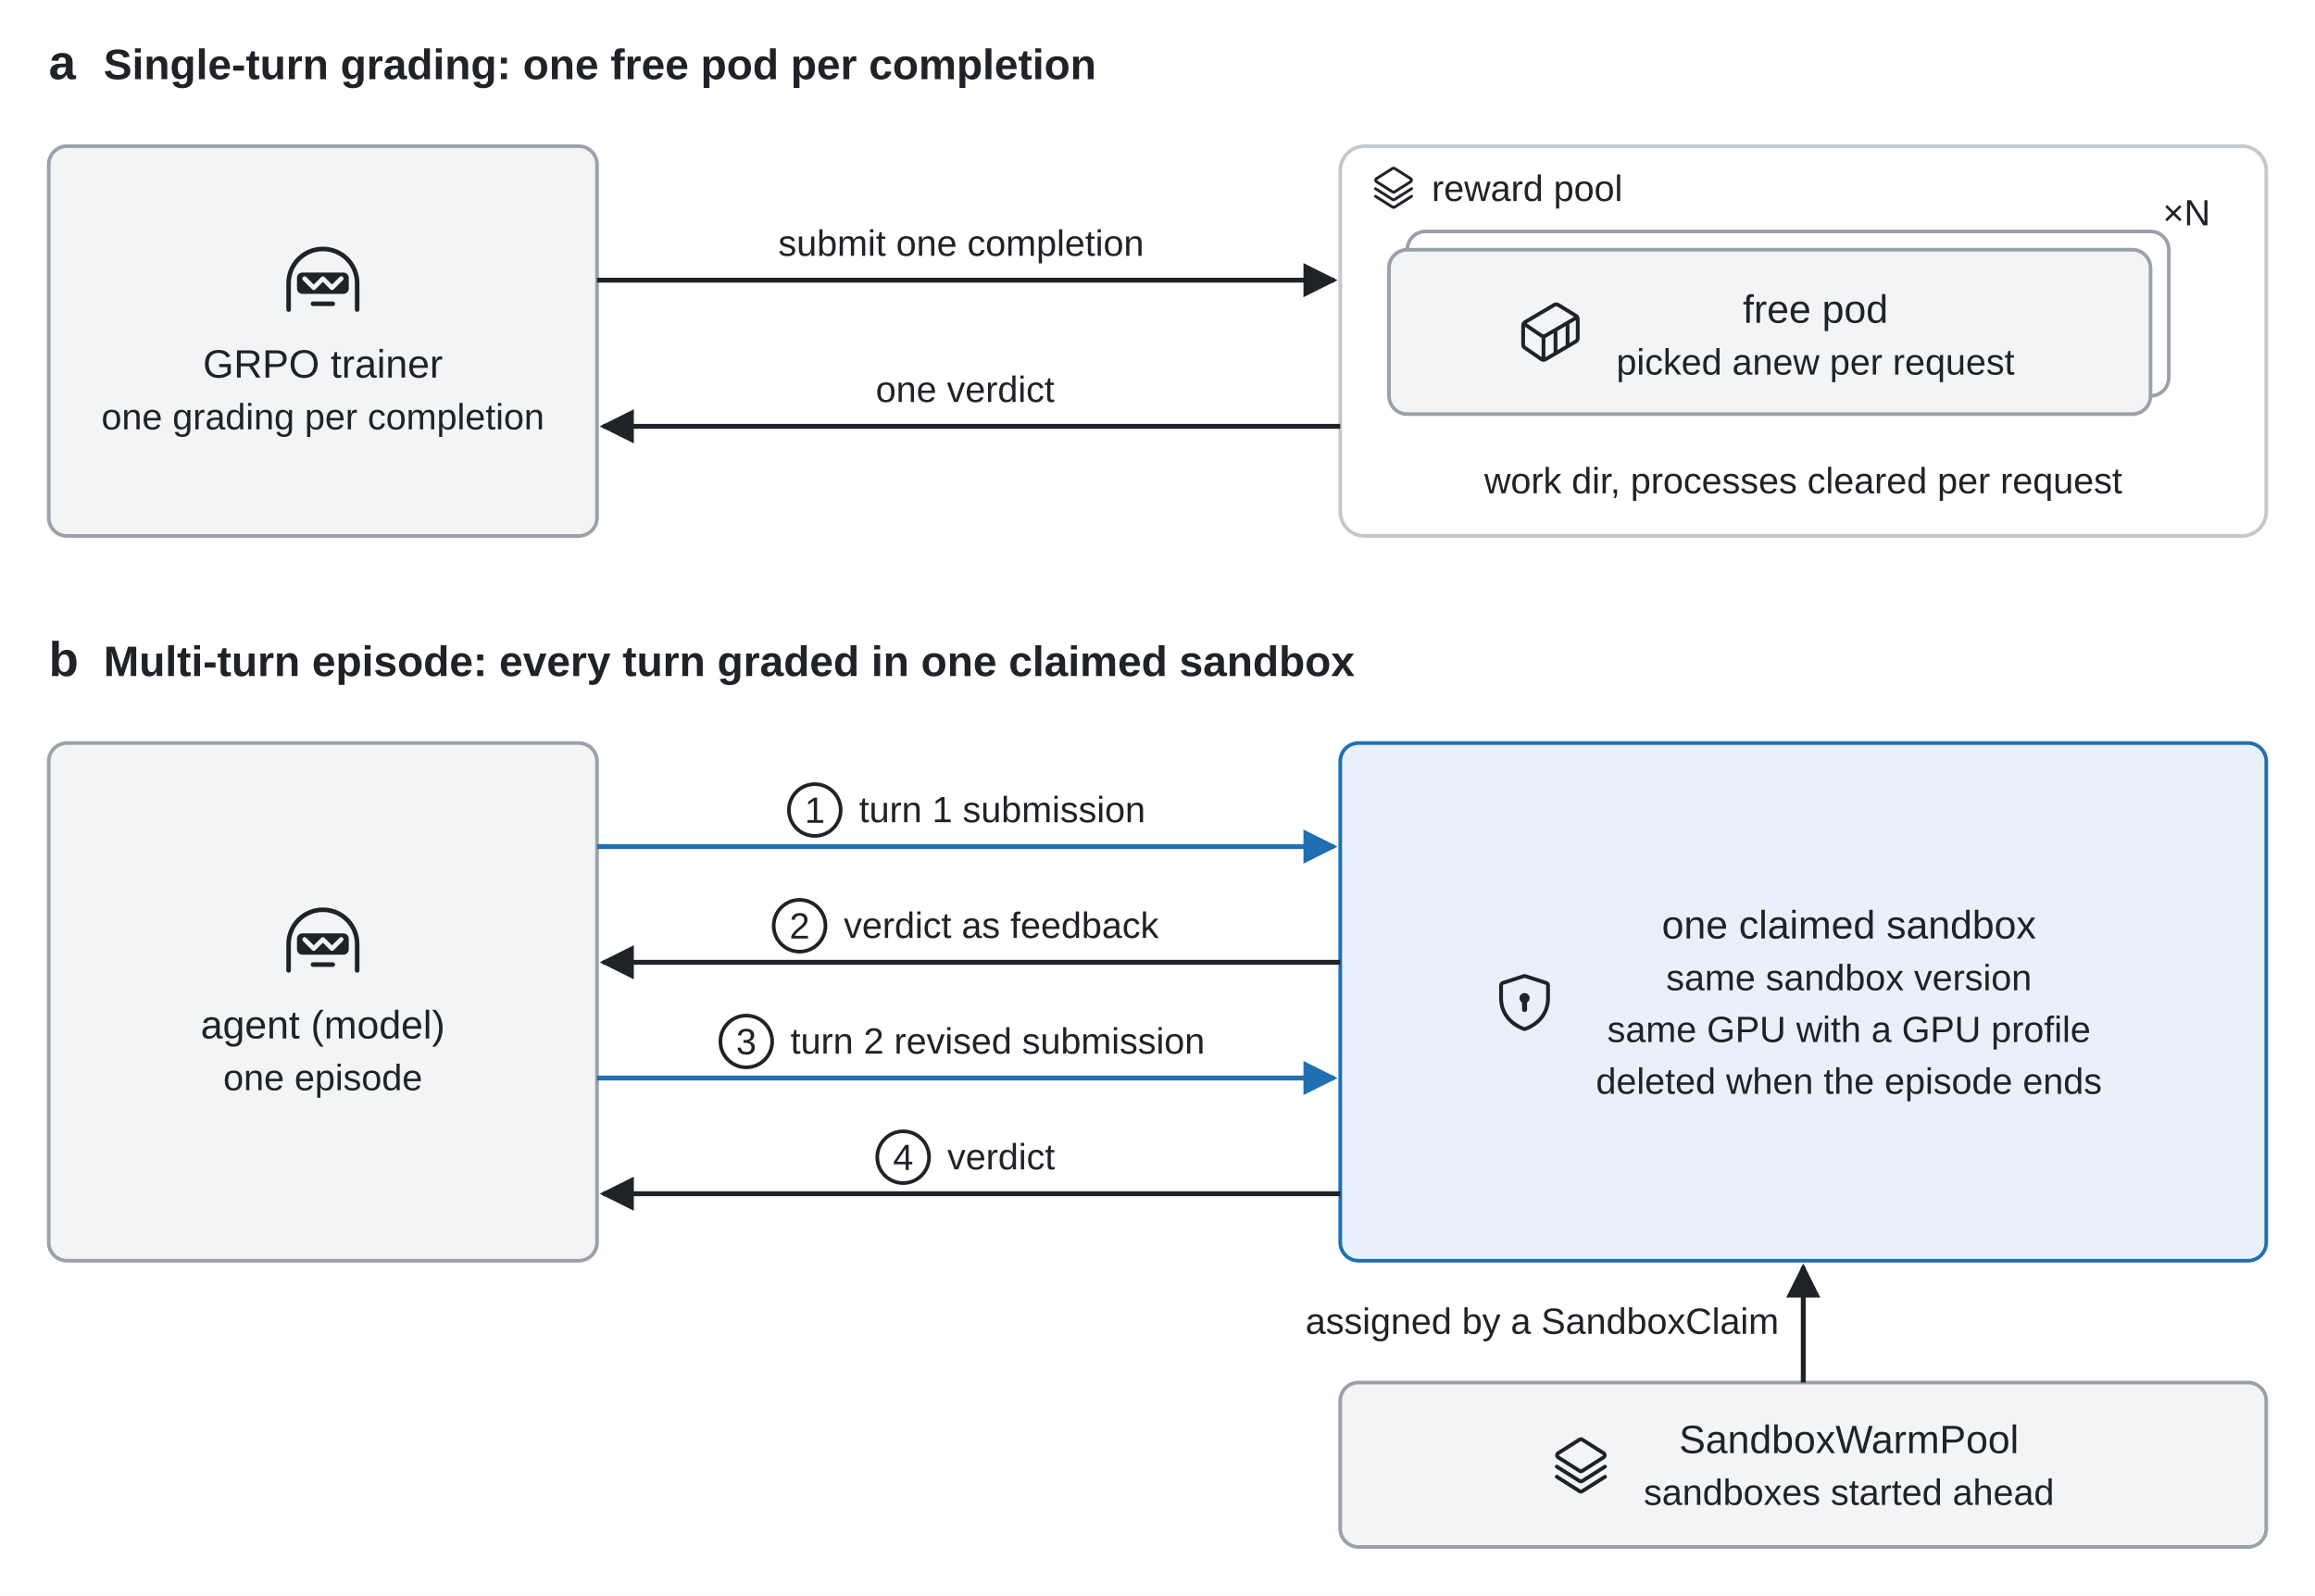
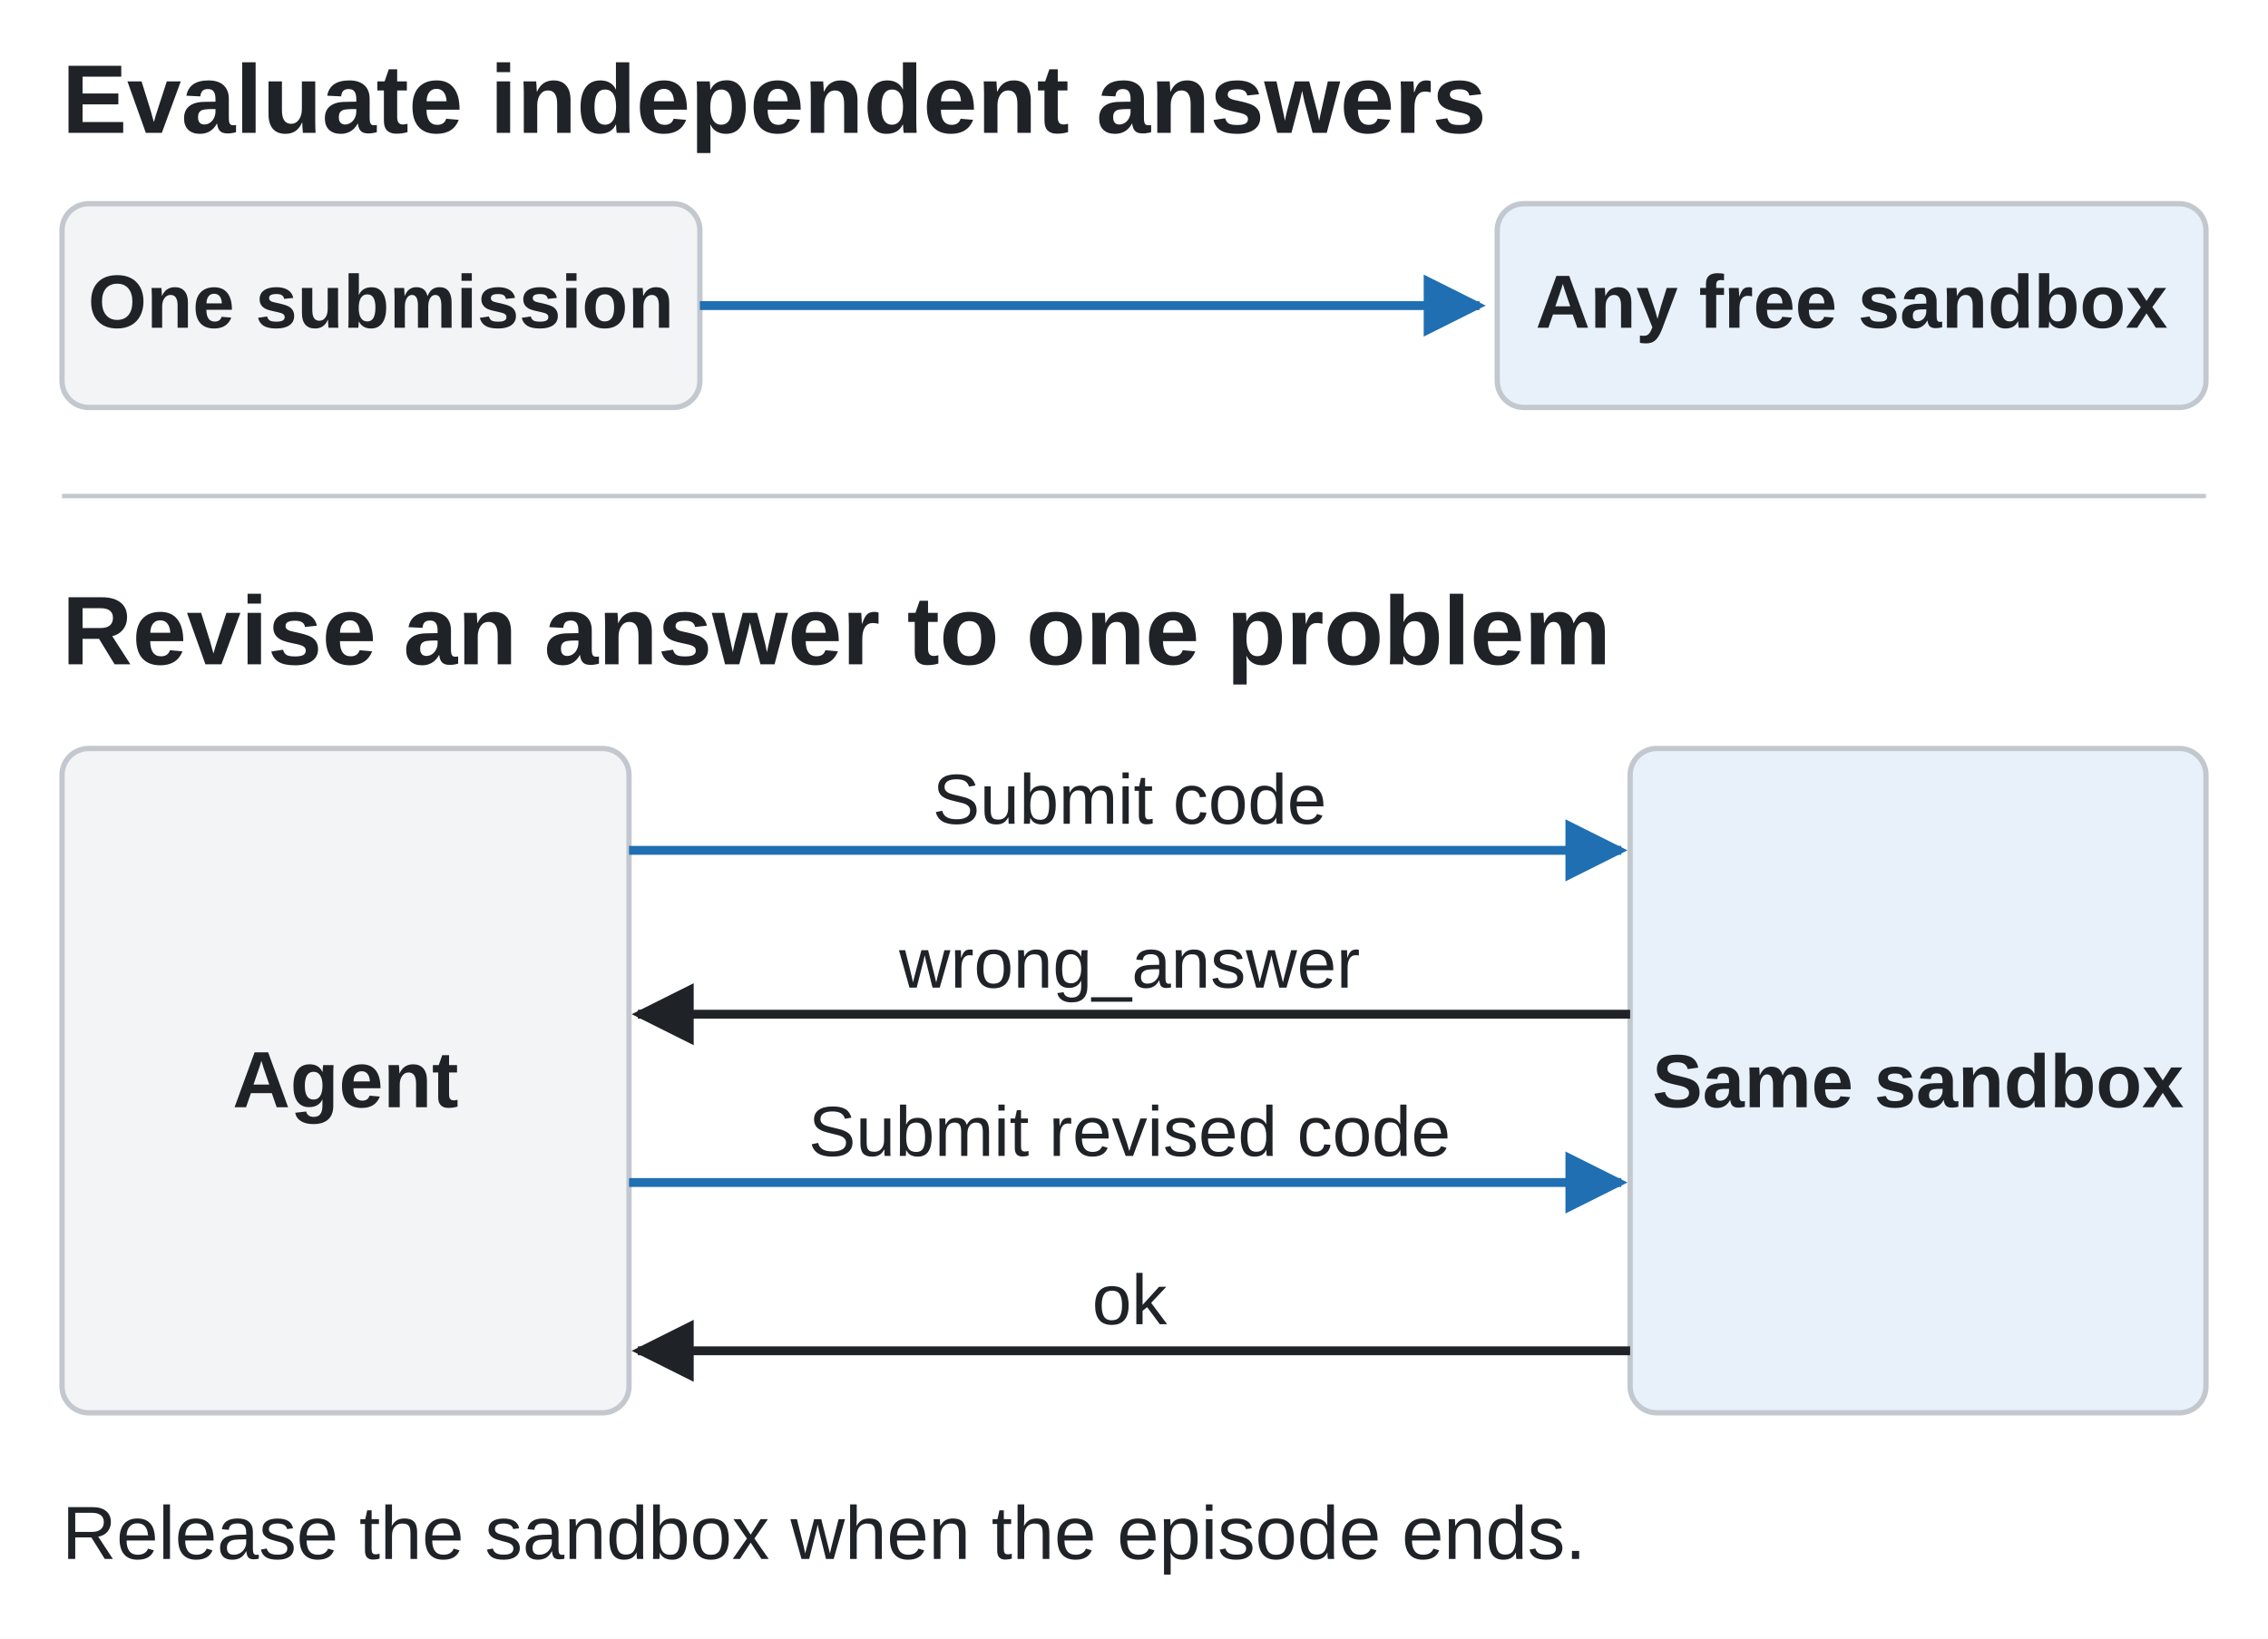
- <svg xmlns="http://www.w3.org/2000/svg" width="760px" height="524px" viewBox="0 0 760 524" font-family="Pretendard, 'Apple SD Gothic Neo', 'Noto Sans KR', 'Malgun Gothic', Arial, sans-serif">
+ <svg xmlns="http://www.w3.org/2000/svg" width="512px" height="370px" viewBox="0 0 512 370" font-family="Pretendard, 'Apple SD Gothic Neo', 'Noto Sans KR', 'Malgun Gothic', Arial, sans-serif">
  <defs>
    <marker id="head-ink" viewBox="0 0 10 10" refX="9" refY="5" markerWidth="7" markerHeight="7" orient="auto-start-reverse">
      <path d="M0,0 L10,5 L0,10 z" fill="#1F2328" />
    </marker>
    <marker id="head-red" viewBox="0 0 10 10" refX="9" refY="5" markerWidth="7" markerHeight="7" orient="auto-start-reverse">
      <path d="M0,0 L10,5 L0,10 z" fill="#C23B32" />
    </marker>
    <marker id="head-accent" viewBox="0 0 10 10" refX="9" refY="5" markerWidth="7" markerHeight="7" orient="auto-start-reverse">
      <path d="M0,0 L10,5 L0,10 z" fill="#1F6FB2" />
    </marker>
    <marker id="head-muted" viewBox="0 0 10 10" refX="9" refY="5" markerWidth="7" markerHeight="7" orient="auto-start-reverse">
      <path d="M0,0 L10,5 L0,10 z" fill="#9AA1AB" />
    </marker>
  </defs>
  <rect width="100%" height="100%" fill="#FFFFFF" />
-   <text x="16" y="26" font-size="16" font-weight="600" fill="#1F2328" text-anchor="start">a</text>
-   <text x="34" y="26" font-size="14" font-weight="600" fill="#1F2328" text-anchor="start">Single-turn grading: one free pod per completion</text>
-   <g id="n:trainer">
-     <rect x="16" y="48" width="180" height="128" rx="6" fill="#F3F4F6" stroke="#9AA1AB" stroke-width="1.2" />
-   </g>
-   <g transform="translate(94.0,80.0) scale(1.0)" fill="#1F2328">
-     <path d="M0 13C0 6.373 5.373 1 12 1s12 5.373 12 12v8.657a.75.75 0 0 1-1.5 0V13c0-5.799-4.701-10.5-10.5-10.5S1.5 7.201 1.5 13v8.657a.75.75 0 0 1-1.5 0z" />
-     <path d="M8 19.75a.75.75 0 0 1 .75-.75h6.5a.75.75 0 0 1 0 1.5h-6.5a.75.75 0 0 1-.75-.75M5.25 9.5h13.5c.966 0 1.75.784 1.75 1.75v3.5a1.75 1.75 0 0 1-1.75 1.75H5.25a1.75 1.75 0 0 1-1.75-1.75v-3.5c0-.966.784-1.75 1.75-1.75m.22 1.47a.75.75 0 0 0 0 1.06l3 3a.75.75 0 0 0 1.06 0L12 12.56l2.47 2.47a.75.75 0 0 0 1.06 0l3-3a.749.749 0 0 0-.326-1.275.75.75 0 0 0-.734.215L15 13.44l-2.47-2.47a.75.75 0 0 0-1.06 0L9 13.44l-2.47-2.47a.75.75 0 0 0-1.06 0" />
-   </g>
-   <text x="106.0" y="124.0" font-size="13" fill="#1F2328" text-anchor="middle">GRPO trainer</text>
-   <text x="106.0" y="141.0" font-size="12" fill="#1F2328" text-anchor="middle">one grading per completion</text>
-   <rect x="440" y="48" width="304" height="128" rx="8" fill="none" stroke="#C3C8CF" stroke-width="1.2" />
-   <g transform="translate(450,54) scale(0.625)" fill="#1F2328">
-     <path d="M11.063 1.456a1.75 1.75 0 0 1 1.874 0l8.383 5.316a1.75 1.75 0 0 1 0 2.956l-8.383 5.316a1.75 1.75 0 0 1-1.874 0L2.68 9.728a1.75 1.75 0 0 1 0-2.956Zm1.071 1.267a.25.25 0 0 0-.268 0L3.483 8.039a.25.25 0 0 0 0 .422l8.383 5.316a.25.25 0 0 0 .268 0l8.383-5.316a.25.25 0 0 0 0-.422Z" />
-     <path d="M1.867 12.324a.75.75 0 0 1 1.035-.232l8.964 5.685a.25.25 0 0 0 .268 0l8.964-5.685a.75.75 0 0 1 .804 1.267l-8.965 5.685a1.75 1.75 0 0 1-1.874 0l-8.965-5.685a.75.75 0 0 1-.231-1.035" />
-     <path d="M1.867 16.324a.75.75 0 0 1 1.035-.232l8.964 5.685a.25.25 0 0 0 .268 0l8.964-5.685a.75.75 0 0 1 .804 1.267l-8.965 5.685a1.75 1.75 0 0 1-1.874 0l-8.965-5.685a.75.75 0 0 1-.231-1.035" />
-   </g>
-   <text x="470" y="66" font-size="12" fill="#1F2328" text-anchor="start">reward pool</text>
-   <rect x="462" y="76" width="250" height="54" rx="6" fill="#FFFFFF" stroke="#9AA1AB" stroke-width="1.2" />
-   <g id="n:pod">
-     <rect x="456" y="82" width="250" height="54" rx="6" fill="#F3F4F6" stroke="#9AA1AB" stroke-width="1.2" />
-   </g>
-   <g transform="translate(499.0,99.0) scale(0.8333333)" fill="#1F2328">
-     <path d="M13.152.682a2.25 2.25 0 0 1 2.269 0l.007.004 6.957 4.276a2.28 2.28 0 0 1 1.126 1.964v7.516c0 .81-.432 1.56-1.133 1.968l-.002.001-11.964 7.037-.004.003c-.706.41-1.578.41-2.284 0l-.026-.015-6.503-4.502a2.27 2.27 0 0 1-1.096-1.943V9.438c0-.392.1-.77.284-1.1l.003-.006.014-.026c.197-.342.48-.627.82-.827h.002L13.152.681Zm.757 1.295h-.001L2.648 8.616l6.248 4.247a.78.78 0 0 0 .758-.01h.001l11.633-6.804-6.629-4.074a.75.75 0 0 0-.75.003ZM8.517 14.33a2.3 2.3 0 0 1-.393-.18l-.023-.014-6.102-4.147v7.003c0 .275.145.528.379.664l.025.014 6.114 4.232zM18 9.709l-3.25 1.9v7.548L18 17.245Zm-7.59 4.438-.002.002a2.3 2.3 0 0 1-.391.18v7.612l3.233-1.902v-7.552Zm9.09-5.316v7.532l2.124-1.25a.78.78 0 0 0 .387-.671V7.363Z" />
-   </g>
-   <text x="596.0" y="106.0" font-size="13" fill="#1F2328" text-anchor="middle">free pod</text>
-   <text x="596.0" y="123.0" font-size="12" fill="#1F2328" text-anchor="middle">picked anew per request</text>
-   <text x="710" y="74" font-size="12" fill="#1F2328" text-anchor="start">×N</text>
-   <text x="592.0" y="162" font-size="12" fill="#1F2328" text-anchor="middle">work dir, processes cleared per request</text>
-   <path d="M196,92 L438,92" fill="none" stroke="#1F2328" stroke-width="1.6" marker-end="url(#head-ink)" />
-   <text x="255.5" y="84" font-size="12" fill="#1F2328" text-anchor="start">submit one completion</text>
-   <path d="M440,140 L198,140" fill="none" stroke="#1F2328" stroke-width="1.6" marker-end="url(#head-ink)" />
-   <text x="287.5" y="132" font-size="12" fill="#1F2328" text-anchor="start">one verdict</text>
-   <text x="16" y="222" font-size="16" font-weight="600" fill="#1F2328" text-anchor="start">b</text>
-   <text x="34" y="222" font-size="14" font-weight="600" fill="#1F2328" text-anchor="start">Multi-turn episode: every turn graded in one claimed sandbox</text>
-   <g id="n:agent">
-     <rect x="16" y="244" width="180" height="170" rx="6" fill="#F3F4F6" stroke="#9AA1AB" stroke-width="1.2" />
-   </g>
-   <g transform="translate(94.0,297.0) scale(1.0)" fill="#1F2328">
-     <path d="M0 13C0 6.373 5.373 1 12 1s12 5.373 12 12v8.657a.75.75 0 0 1-1.5 0V13c0-5.799-4.701-10.5-10.5-10.5S1.5 7.201 1.5 13v8.657a.75.75 0 0 1-1.5 0z" />
-     <path d="M8 19.75a.75.75 0 0 1 .75-.75h6.5a.75.75 0 0 1 0 1.5h-6.5a.75.75 0 0 1-.75-.75M5.25 9.5h13.5c.966 0 1.75.784 1.75 1.75v3.5a1.75 1.75 0 0 1-1.75 1.75H5.25a1.75 1.75 0 0 1-1.75-1.75v-3.5c0-.966.784-1.75 1.75-1.75m.22 1.47a.75.75 0 0 0 0 1.06l3 3a.75.75 0 0 0 1.06 0L12 12.56l2.47 2.47a.75.75 0 0 0 1.06 0l3-3a.749.749 0 0 0-.326-1.275.75.75 0 0 0-.734.215L15 13.44l-2.47-2.47a.75.75 0 0 0-1.06 0L9 13.44l-2.47-2.47a.75.75 0 0 0-1.06 0" />
-   </g>
-   <text x="106.0" y="341.0" font-size="13" fill="#1F2328" text-anchor="middle">agent (model)</text>
-   <text x="106.0" y="358.0" font-size="12" fill="#1F2328" text-anchor="middle">one episode</text>
-   <g id="n:claimed">
-     <rect x="440" y="244" width="304" height="170" rx="6" fill="#E8F1FA" stroke="#1F6FB2" stroke-width="1.2" />
-   </g>
-   <g transform="translate(490.5,319.0) scale(0.8333333)" fill="#1F2328">
-     <path d="M11.46 1.137a1.75 1.75 0 0 1 1.08 0l8.25 2.675A1.75 1.75 0 0 1 22 5.476V10.5c0 6.19-3.77 10.705-9.401 12.83a1.7 1.7 0 0 1-1.198 0C5.771 21.204 2 16.69 2 10.5V5.476c0-.76.49-1.43 1.21-1.664Zm.617 1.426a.25.25 0 0 0-.154 0L3.673 5.24a.25.25 0 0 0-.173.237V10.5c0 5.461 3.28 9.483 8.43 11.426a.2.2 0 0 0 .14 0c5.15-1.943 8.43-5.965 8.43-11.426V5.476a.25.25 0 0 0-.173-.237ZM13 12.232V15a1 1 0 0 1-2 0v-2.768a2 2 0 1 1 2 0" />
-   </g>
-   <text x="607.0" y="308.18" font-size="13" fill="#1F2328" text-anchor="middle">one claimed sandbox</text>
-   <text x="607.0" y="325.18" font-size="12" fill="#1F2328" text-anchor="middle">same sandbox version</text>
-   <text x="607.0" y="342.18" font-size="12" fill="#1F2328" text-anchor="middle">same GPU with a GPU profile</text>
-   <text x="607.0" y="359.18" font-size="12" fill="#1F2328" text-anchor="middle">deleted when the episode ends</text>
-   <path d="M196,278 L438,278" fill="none" stroke="#1F6FB2" stroke-width="1.6" marker-end="url(#head-accent)" />
-   <circle cx="267.5" cy="266" r="8.5" fill="#FFFFFF" stroke="#1F2328" stroke-width="1.2" />
-   <text x="267.5" y="270.2" font-size="12" fill="#1F2328" text-anchor="middle">1</text>
-   <text x="282.0" y="270" font-size="12" fill="#1F2328" text-anchor="start">turn 1 submission</text>
-   <path d="M440,316 L198,316" fill="none" stroke="#1F2328" stroke-width="1.6" marker-end="url(#head-ink)" />
-   <circle cx="262.5" cy="304" r="8.5" fill="#FFFFFF" stroke="#1F2328" stroke-width="1.2" />
-   <text x="262.5" y="308.2" font-size="12" fill="#1F2328" text-anchor="middle">2</text>
-   <text x="277.0" y="308" font-size="12" fill="#1F2328" text-anchor="start">verdict as feedback</text>
-   <path d="M196,354 L438,354" fill="none" stroke="#1F6FB2" stroke-width="1.6" marker-end="url(#head-accent)" />
-   <circle cx="245.0" cy="342" r="8.5" fill="#FFFFFF" stroke="#1F2328" stroke-width="1.2" />
-   <text x="245.0" y="346.2" font-size="12" fill="#1F2328" text-anchor="middle">3</text>
-   <text x="259.5" y="346" font-size="12" fill="#1F2328" text-anchor="start">turn 2 revised submission</text>
-   <path d="M440,392 L198,392" fill="none" stroke="#1F2328" stroke-width="1.6" marker-end="url(#head-ink)" />
-   <circle cx="296.5" cy="380" r="8.5" fill="#FFFFFF" stroke="#1F2328" stroke-width="1.2" />
-   <text x="296.5" y="384.2" font-size="12" fill="#1F2328" text-anchor="middle">4</text>
-   <text x="311.0" y="384" font-size="12" fill="#1F2328" text-anchor="start">verdict</text>
-   <g id="n:warm">
-     <rect x="440" y="454" width="304" height="54" rx="6" fill="#F3F4F6" stroke="#9AA1AB" stroke-width="1.2" />
-   </g>
-   <g transform="translate(509.0,471.0) scale(0.8333333)" fill="#1F2328">
-     <path d="M11.063 1.456a1.75 1.75 0 0 1 1.874 0l8.383 5.316a1.75 1.75 0 0 1 0 2.956l-8.383 5.316a1.75 1.75 0 0 1-1.874 0L2.68 9.728a1.75 1.75 0 0 1 0-2.956Zm1.071 1.267a.25.25 0 0 0-.268 0L3.483 8.039a.25.25 0 0 0 0 .422l8.383 5.316a.25.25 0 0 0 .268 0l8.383-5.316a.25.25 0 0 0 0-.422Z" />
-     <path d="M1.867 12.324a.75.75 0 0 1 1.035-.232l8.964 5.685a.25.25 0 0 0 .268 0l8.964-5.685a.75.75 0 0 1 .804 1.267l-8.965 5.685a1.75 1.75 0 0 1-1.874 0l-8.965-5.685a.75.75 0 0 1-.231-1.035" />
-     <path d="M1.867 16.324a.75.75 0 0 1 1.035-.232l8.964 5.685a.25.25 0 0 0 .268 0l8.964-5.685a.75.75 0 0 1 .804 1.267l-8.965 5.685a1.75 1.75 0 0 1-1.874 0l-8.965-5.685a.75.75 0 0 1-.231-1.035" />
-   </g>
-   <text x="607.0" y="477.18" font-size="13" fill="#1F2328" text-anchor="middle">SandboxWarmPool</text>
-   <text x="607.0" y="494.18" font-size="12" fill="#1F2328" text-anchor="middle">sandboxes started ahead</text>
-   <path d="M592.0,454 L592.0,416" fill="none" stroke="#1F2328" stroke-width="1.6" marker-end="url(#head-ink)" />
-   <text x="584.0" y="438.0" font-size="12" fill="#1F2328" text-anchor="end">assigned by a SandboxClaim</text>
+   <text x="14" y="30" font-size="22" font-weight="600" fill="#1F2328" text-anchor="start">Evaluate independent answers</text>
+   <rect x="14" y="46" width="144" height="46" rx="6" fill="#F3F4F6" stroke="#C3C8CF" stroke-width="1.2" />
+   <text x="86.0" y="74" font-size="17" font-weight="600" fill="#1F2328" text-anchor="middle">One submission</text>
+   <path d="M158,69 L334,69" fill="none" stroke="#1F6FB2" stroke-width="2" marker-end="url(#head-accent)" />
+   <rect x="338" y="46" width="160" height="46" rx="6" fill="#E8F1FA" stroke="#C3C8CF" stroke-width="1.2" />
+   <text x="418.0" y="74" font-size="17" font-weight="600" fill="#1F2328" text-anchor="middle">Any free sandbox</text>
+   <path d="M14,112 L498,112" fill="none" stroke="#C3C8CF" stroke-width="1" />
+   <text x="14" y="150" font-size="22" font-weight="600" fill="#1F2328" text-anchor="start">Revise an answer to one problem</text>
+   <rect x="14" y="169" width="128" height="150" rx="6" fill="#F3F4F6" stroke="#C3C8CF" stroke-width="1.2" />
+   <rect x="368" y="169" width="130" height="150" rx="6" fill="#E8F1FA" stroke="#C3C8CF" stroke-width="1.2" />
+   <text x="78" y="250" font-size="18" font-weight="600" fill="#1F2328" text-anchor="middle">Agent</text>
+   <text x="433" y="250" font-size="17" font-weight="600" fill="#1F2328" text-anchor="middle">Same sandbox</text>
+   <path d="M142,192 L366,192" fill="none" stroke="#1F6FB2" stroke-width="2" marker-end="url(#head-accent)" />
+   <text x="255" y="186" font-size="16" fill="#1F2328" text-anchor="middle">Submit code</text>
+   <path d="M368,229 L144,229" fill="none" stroke="#1F2328" stroke-width="2" marker-end="url(#head-ink)" />
+   <text x="255" y="223" font-size="16" fill="#1F2328" text-anchor="middle">wrong_answer</text>
+   <path d="M142,267 L366,267" fill="none" stroke="#1F6FB2" stroke-width="2" marker-end="url(#head-accent)" />
+   <text x="255" y="261" font-size="16" fill="#1F2328" text-anchor="middle">Submit revised code</text>
+   <path d="M368,305 L144,305" fill="none" stroke="#1F2328" stroke-width="2" marker-end="url(#head-ink)" />
+   <text x="255" y="299" font-size="16" fill="#1F2328" text-anchor="middle">ok</text>
+   <text x="14" y="352" font-size="17" fill="#1F2328" text-anchor="start">Release the sandbox when the episode ends.</text>
</svg>
